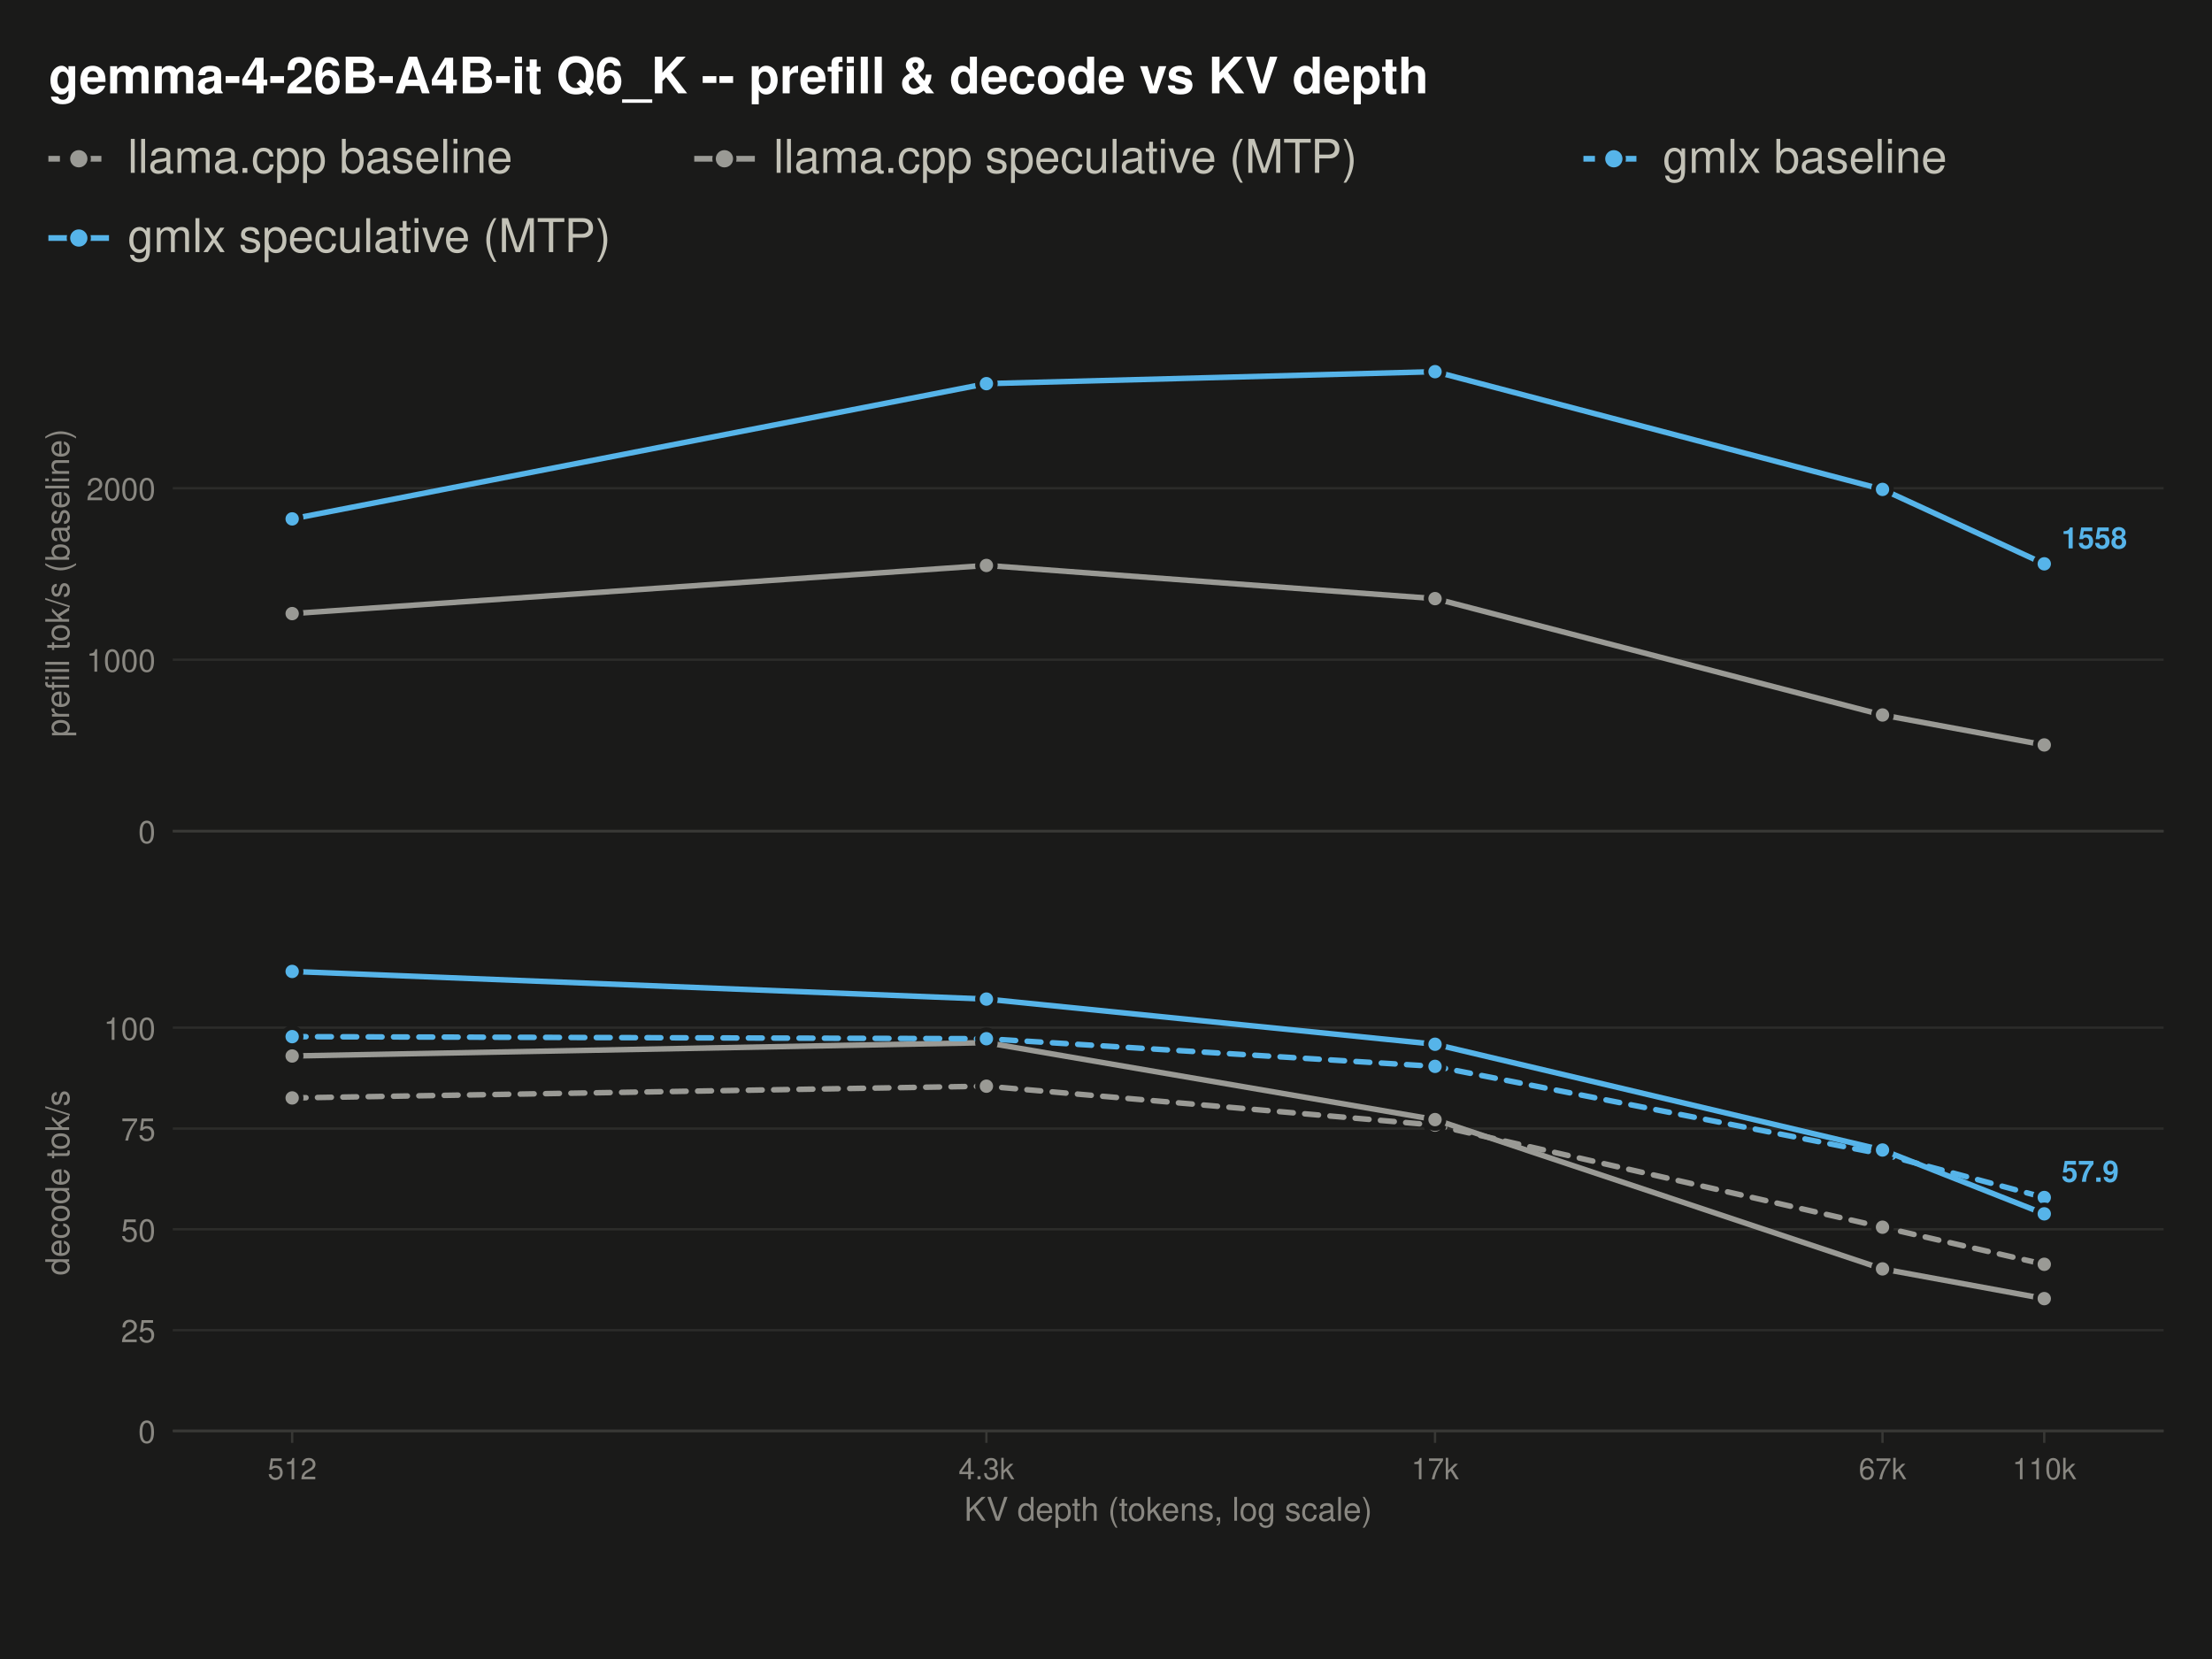
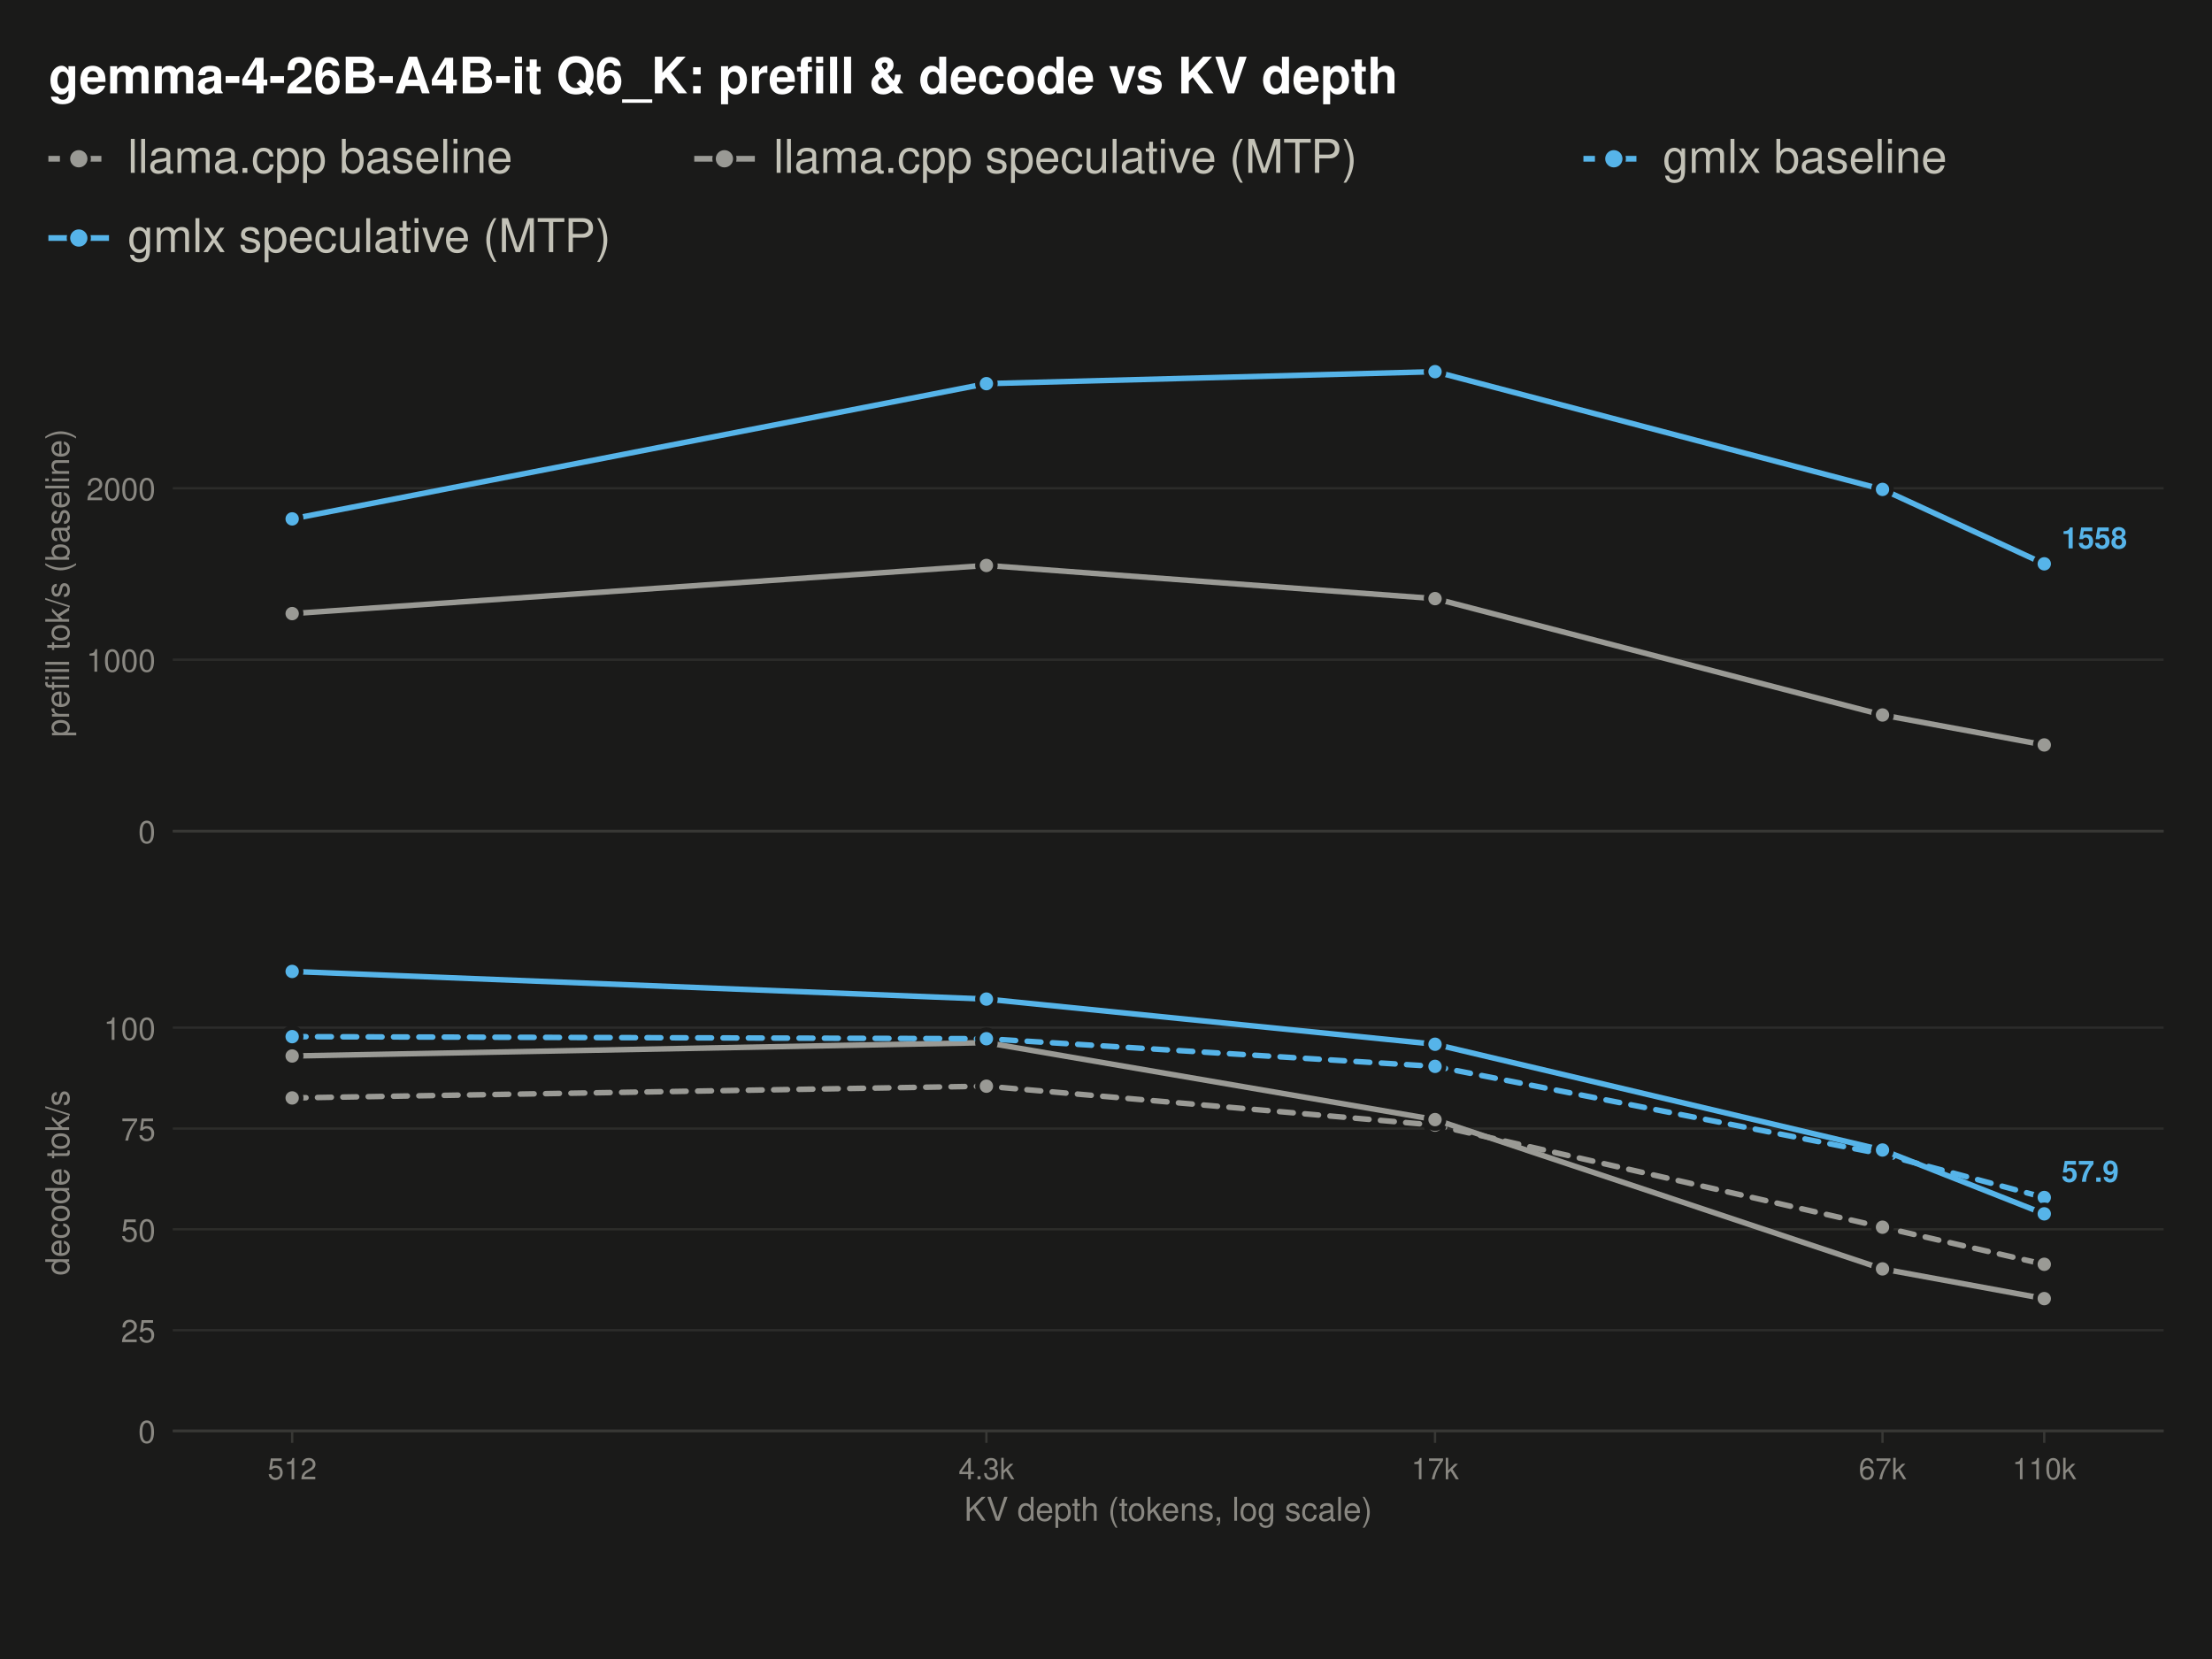
<svg xmlns="http://www.w3.org/2000/svg" width="960" height="720" viewBox="0 0 960 720" font-family="system-ui, -apple-system, 'Segoe UI', Helvetica, Arial, sans-serif">
  <rect x="0" y="0" width="960" height="720" fill="#1a1a19" />
-   <text x="21.0" y="40.5" font-size="21.8" fill="#ffffff" font-weight="600">gemma-4-26B-A4B-it Q6_K -- prefill &amp; decode vs KV depth</text>
+   <text x="21.0" y="40.5" font-size="21.8" fill="#ffffff" font-weight="600">gemma-4-26B-A4B-it Q6_K: prefill &amp; decode vs KV depth</text>
  <line x1="21.0" y1="68.9" x2="47.3" y2="68.9" stroke="#9a9a95" stroke-width="2.5" stroke-dasharray="5,4" />
  <circle cx="34.2" cy="68.9" r="4.5" fill="#9a9a95" stroke="#1a1a19" stroke-width="1.5" />
  <text x="55.4" y="75.0" font-size="20.2" fill="#c3c2b7">llama.cpp baseline</text>
  <line x1="301.3" y1="68.9" x2="327.6" y2="68.9" stroke="#9a9a95" stroke-width="2.5" />
  <circle cx="314.4" cy="68.9" r="4.5" fill="#9a9a95" stroke="#1a1a19" stroke-width="1.5" />
  <text x="335.7" y="75.0" font-size="20.2" fill="#c3c2b7">llama.cpp speculative (MTP)</text>
  <line x1="687.2" y1="68.9" x2="713.5" y2="68.9" stroke="#56b4e9" stroke-width="2.5" stroke-dasharray="5,4" />
  <circle cx="700.4" cy="68.9" r="4.5" fill="#56b4e9" stroke="#1a1a19" stroke-width="1.5" />
  <text x="721.6" y="75.0" font-size="20.2" fill="#c3c2b7">gmlx baseline</text>
  <line x1="21.0" y1="103.3" x2="47.3" y2="103.3" stroke="#56b4e9" stroke-width="2.5" />
  <circle cx="34.2" cy="103.3" r="4.5" fill="#56b4e9" stroke="#1a1a19" stroke-width="1.5" />
  <text x="55.4" y="109.4" font-size="20.2" fill="#c3c2b7">gmlx speculative (MTP)</text>
  <line x1="75.0" y1="360.7" x2="939.0" y2="360.7" stroke="#2c2c2a" stroke-width="1.0" />
  <text x="67.5" y="365.9" font-size="13.5" fill="#898781" text-anchor="end" style="font-variant-numeric: tabular-nums">0</text>
  <line x1="75.0" y1="286.3" x2="939.0" y2="286.3" stroke="#2c2c2a" stroke-width="1.0" />
  <text x="67.5" y="291.5" font-size="13.5" fill="#898781" text-anchor="end" style="font-variant-numeric: tabular-nums">1000</text>
  <line x1="75.0" y1="211.9" x2="939.0" y2="211.9" stroke="#2c2c2a" stroke-width="1.0" />
  <text x="67.5" y="217.1" font-size="13.5" fill="#898781" text-anchor="end" style="font-variant-numeric: tabular-nums">2000</text>
  <line x1="75.0" y1="360.7" x2="939.0" y2="360.7" stroke="#383835" stroke-width="1.2" />
  <line x1="126.8" y1="360.7" x2="126.8" y2="360.7" stroke="#383835" stroke-width="1.0" />
  <line x1="428.1" y1="360.7" x2="428.1" y2="360.7" stroke="#383835" stroke-width="1.0" />
  <line x1="622.8" y1="360.7" x2="622.8" y2="360.7" stroke="#383835" stroke-width="1.0" />
  <line x1="817.0" y1="360.7" x2="817.0" y2="360.7" stroke="#383835" stroke-width="1.0" />
  <line x1="887.2" y1="360.7" x2="887.2" y2="360.7" stroke="#383835" stroke-width="1.0" />
  <path d="M126.8,266.3 L428.1,245.4 L622.8,259.8 L817.0,310.3 L887.2,323.3" fill="none" stroke="#9a9a95" stroke-width="2.4" stroke-linejoin="round" stroke-linecap="round" />
  <circle cx="126.8" cy="266.3" r="3.9" fill="#9a9a95" stroke="#1a1a19" stroke-width="2.0" />
  <circle cx="428.1" cy="245.4" r="3.9" fill="#9a9a95" stroke="#1a1a19" stroke-width="2.0" />
  <circle cx="622.8" cy="259.8" r="3.9" fill="#9a9a95" stroke="#1a1a19" stroke-width="2.0" />
  <circle cx="817.0" cy="310.3" r="3.9" fill="#9a9a95" stroke="#1a1a19" stroke-width="2.0" />
  <circle cx="887.2" cy="323.3" r="3.9" fill="#9a9a95" stroke="#1a1a19" stroke-width="2.0" />
  <path d="M126.8,225.2 L428.1,166.5 L622.8,161.3 L817.0,212.4 L887.2,244.7" fill="none" stroke="#56b4e9" stroke-width="2.4" stroke-linejoin="round" stroke-linecap="round" />
  <circle cx="126.8" cy="225.2" r="3.9" fill="#56b4e9" stroke="#1a1a19" stroke-width="2.0" />
  <circle cx="428.1" cy="166.5" r="3.9" fill="#56b4e9" stroke="#1a1a19" stroke-width="2.0" />
  <circle cx="622.8" cy="161.3" r="3.9" fill="#56b4e9" stroke="#1a1a19" stroke-width="2.0" />
  <circle cx="817.0" cy="212.4" r="3.9" fill="#56b4e9" stroke="#1a1a19" stroke-width="2.0" />
  <circle cx="887.2" cy="244.7" r="3.9" fill="#56b4e9" stroke="#1a1a19" stroke-width="2.0" />
  <text x="894.7" y="238.0" font-size="12.8" fill="#56b4e9" font-weight="600" style="font-variant-numeric: tabular-nums">1558</text>
  <text x="30.0" y="253.0" font-size="14.2" fill="#898781" text-anchor="middle" transform="rotate(-90.0 30.0 253.0)">prefill tok/s (baseline)</text>
  <line x1="75.0" y1="621.0" x2="939.0" y2="621.0" stroke="#2c2c2a" stroke-width="1.0" />
  <text x="67.5" y="626.2" font-size="13.5" fill="#898781" text-anchor="end" style="font-variant-numeric: tabular-nums">0</text>
  <line x1="75.0" y1="577.3" x2="939.0" y2="577.3" stroke="#2c2c2a" stroke-width="1.0" />
  <text x="67.5" y="582.5" font-size="13.5" fill="#898781" text-anchor="end" style="font-variant-numeric: tabular-nums">25</text>
  <line x1="75.0" y1="533.5" x2="939.0" y2="533.5" stroke="#2c2c2a" stroke-width="1.0" />
  <text x="67.5" y="538.8" font-size="13.5" fill="#898781" text-anchor="end" style="font-variant-numeric: tabular-nums">50</text>
  <line x1="75.0" y1="489.8" x2="939.0" y2="489.8" stroke="#2c2c2a" stroke-width="1.0" />
  <text x="67.5" y="495.0" font-size="13.5" fill="#898781" text-anchor="end" style="font-variant-numeric: tabular-nums">75</text>
  <line x1="75.0" y1="446.0" x2="939.0" y2="446.0" stroke="#2c2c2a" stroke-width="1.0" />
  <text x="67.5" y="451.3" font-size="13.5" fill="#898781" text-anchor="end" style="font-variant-numeric: tabular-nums">100</text>
  <line x1="75.0" y1="621.0" x2="939.0" y2="621.0" stroke="#383835" stroke-width="1.2" />
  <line x1="126.8" y1="621.0" x2="126.8" y2="626.2" stroke="#383835" stroke-width="1.0" />
  <text x="126.8" y="642.0" font-size="12.8" fill="#898781" text-anchor="middle" style="font-variant-numeric: tabular-nums">512</text>
  <line x1="428.1" y1="621.0" x2="428.1" y2="626.2" stroke="#383835" stroke-width="1.0" />
  <text x="428.1" y="642.0" font-size="12.8" fill="#898781" text-anchor="middle" style="font-variant-numeric: tabular-nums">4.3k</text>
  <line x1="622.8" y1="621.0" x2="622.8" y2="626.2" stroke="#383835" stroke-width="1.0" />
  <text x="622.8" y="642.0" font-size="12.8" fill="#898781" text-anchor="middle" style="font-variant-numeric: tabular-nums">17k</text>
  <line x1="817.0" y1="621.0" x2="817.0" y2="626.2" stroke="#383835" stroke-width="1.0" />
  <text x="817.0" y="642.0" font-size="12.8" fill="#898781" text-anchor="middle" style="font-variant-numeric: tabular-nums">67k</text>
  <line x1="887.2" y1="621.0" x2="887.2" y2="626.2" stroke="#383835" stroke-width="1.0" />
  <text x="887.2" y="642.0" font-size="12.8" fill="#898781" text-anchor="middle" style="font-variant-numeric: tabular-nums">110k</text>
  <path d="M126.8,476.5 L428.1,471.4 L622.8,488.3 L817.0,532.6 L887.2,548.7" fill="none" stroke="#9a9a95" stroke-width="2.4" stroke-dasharray="6,5" stroke-linejoin="round" stroke-linecap="round" />
  <circle cx="126.8" cy="476.5" r="3.9" fill="#9a9a95" stroke="#1a1a19" stroke-width="2.0" />
  <circle cx="428.1" cy="471.4" r="3.9" fill="#9a9a95" stroke="#1a1a19" stroke-width="2.0" />
  <circle cx="622.8" cy="488.3" r="3.9" fill="#9a9a95" stroke="#1a1a19" stroke-width="2.0" />
  <circle cx="817.0" cy="532.6" r="3.9" fill="#9a9a95" stroke="#1a1a19" stroke-width="2.0" />
  <circle cx="887.2" cy="548.7" r="3.9" fill="#9a9a95" stroke="#1a1a19" stroke-width="2.0" />
  <path d="M126.8,458.3 L428.1,452.5 L622.8,485.9 L817.0,550.7 L887.2,563.6" fill="none" stroke="#9a9a95" stroke-width="2.4" stroke-linejoin="round" stroke-linecap="round" />
  <circle cx="126.8" cy="458.3" r="3.9" fill="#9a9a95" stroke="#1a1a19" stroke-width="2.0" />
  <circle cx="428.1" cy="452.5" r="3.9" fill="#9a9a95" stroke="#1a1a19" stroke-width="2.0" />
  <circle cx="622.8" cy="485.9" r="3.9" fill="#9a9a95" stroke="#1a1a19" stroke-width="2.0" />
  <circle cx="817.0" cy="550.7" r="3.9" fill="#9a9a95" stroke="#1a1a19" stroke-width="2.0" />
  <circle cx="887.2" cy="563.6" r="3.9" fill="#9a9a95" stroke="#1a1a19" stroke-width="2.0" />
  <path d="M126.8,449.9 L428.1,450.8 L622.8,462.8 L817.0,500.9 L887.2,519.7" fill="none" stroke="#56b4e9" stroke-width="2.4" stroke-dasharray="6,5" stroke-linejoin="round" stroke-linecap="round" />
  <circle cx="126.8" cy="449.9" r="3.9" fill="#56b4e9" stroke="#1a1a19" stroke-width="2.0" />
  <circle cx="428.1" cy="450.8" r="3.9" fill="#56b4e9" stroke="#1a1a19" stroke-width="2.0" />
  <circle cx="622.8" cy="462.8" r="3.9" fill="#56b4e9" stroke="#1a1a19" stroke-width="2.0" />
  <circle cx="817.0" cy="500.9" r="3.9" fill="#56b4e9" stroke="#1a1a19" stroke-width="2.0" />
  <circle cx="887.2" cy="519.7" r="3.9" fill="#56b4e9" stroke="#1a1a19" stroke-width="2.0" />
  <text x="894.7" y="512.9" font-size="12.8" fill="#56b4e9" font-weight="600" style="font-variant-numeric: tabular-nums">57.9</text>
  <path d="M126.8,421.6 L428.1,433.6 L622.8,453.2 L817.0,499.1 L887.2,526.8" fill="none" stroke="#56b4e9" stroke-width="2.4" stroke-linejoin="round" stroke-linecap="round" />
  <circle cx="126.8" cy="421.6" r="3.9" fill="#56b4e9" stroke="#1a1a19" stroke-width="2.0" />
  <circle cx="428.1" cy="433.6" r="3.9" fill="#56b4e9" stroke="#1a1a19" stroke-width="2.0" />
  <circle cx="622.8" cy="453.2" r="3.9" fill="#56b4e9" stroke="#1a1a19" stroke-width="2.0" />
  <circle cx="817.0" cy="499.1" r="3.9" fill="#56b4e9" stroke="#1a1a19" stroke-width="2.0" />
  <circle cx="887.2" cy="526.8" r="3.9" fill="#56b4e9" stroke="#1a1a19" stroke-width="2.0" />
  <text x="30.0" y="513.3" font-size="14.2" fill="#898781" text-anchor="middle" transform="rotate(-90.0 30.0 513.3)">decode tok/s</text>
  <text x="507.0" y="660.0" font-size="14.2" fill="#898781" text-anchor="middle">KV depth (tokens, log scale)</text>
</svg>
